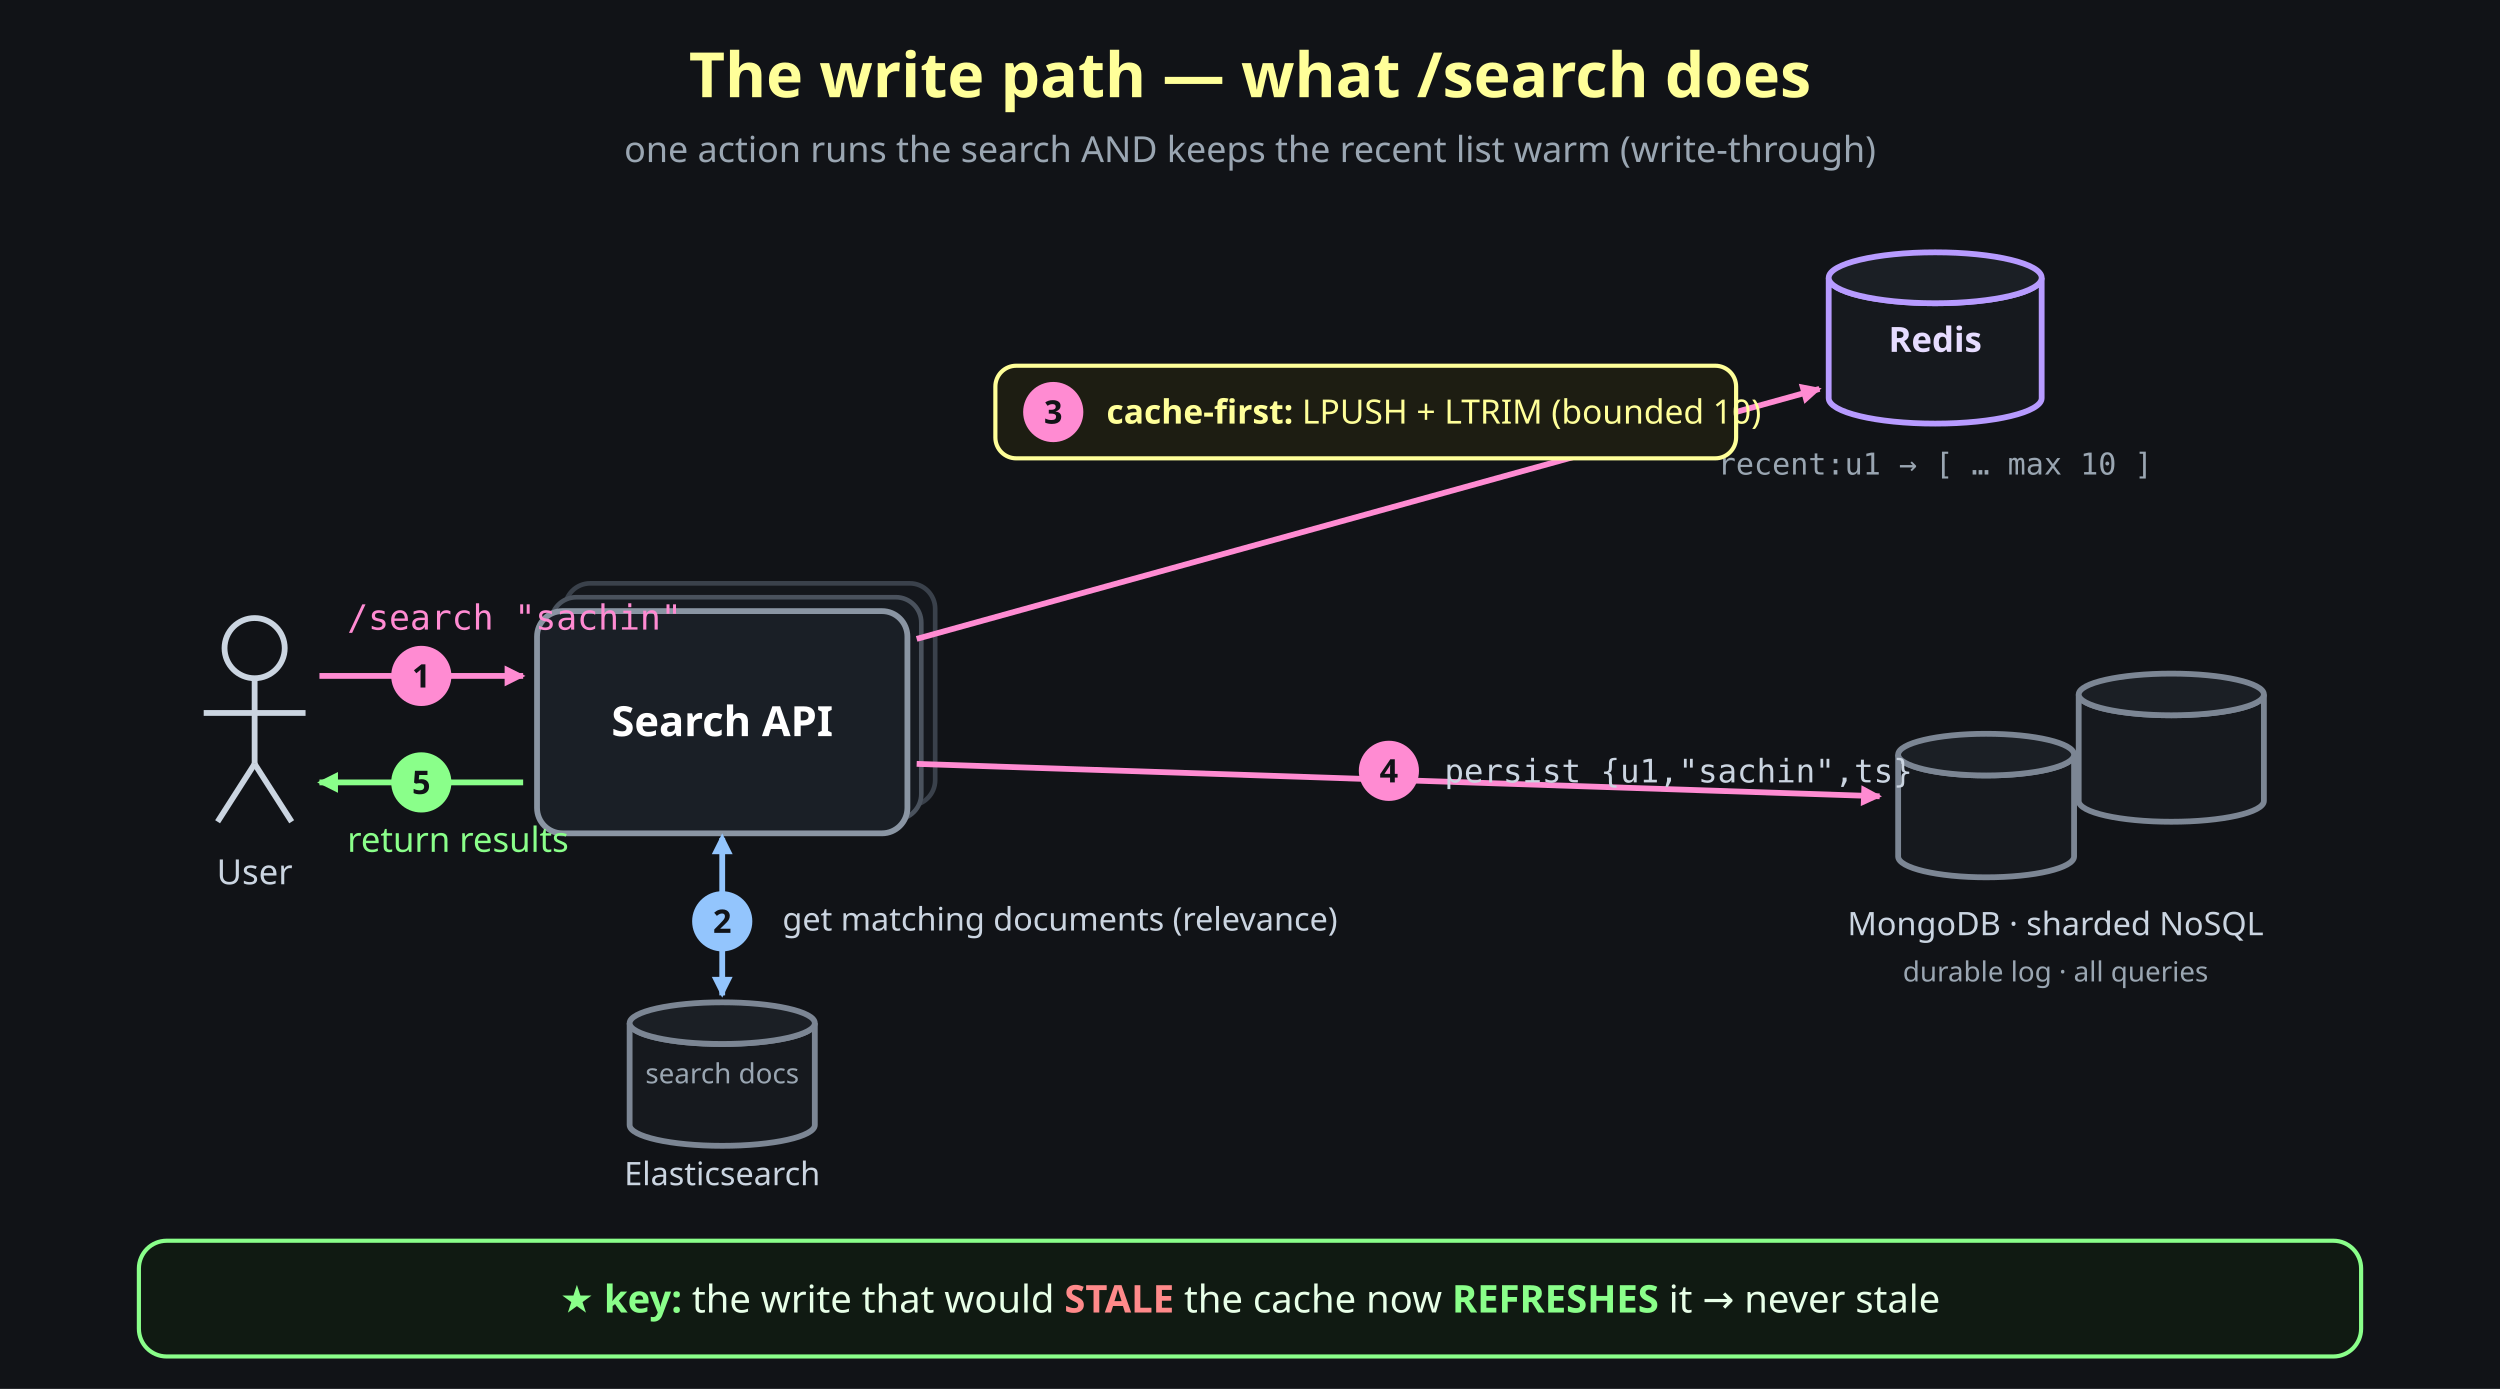
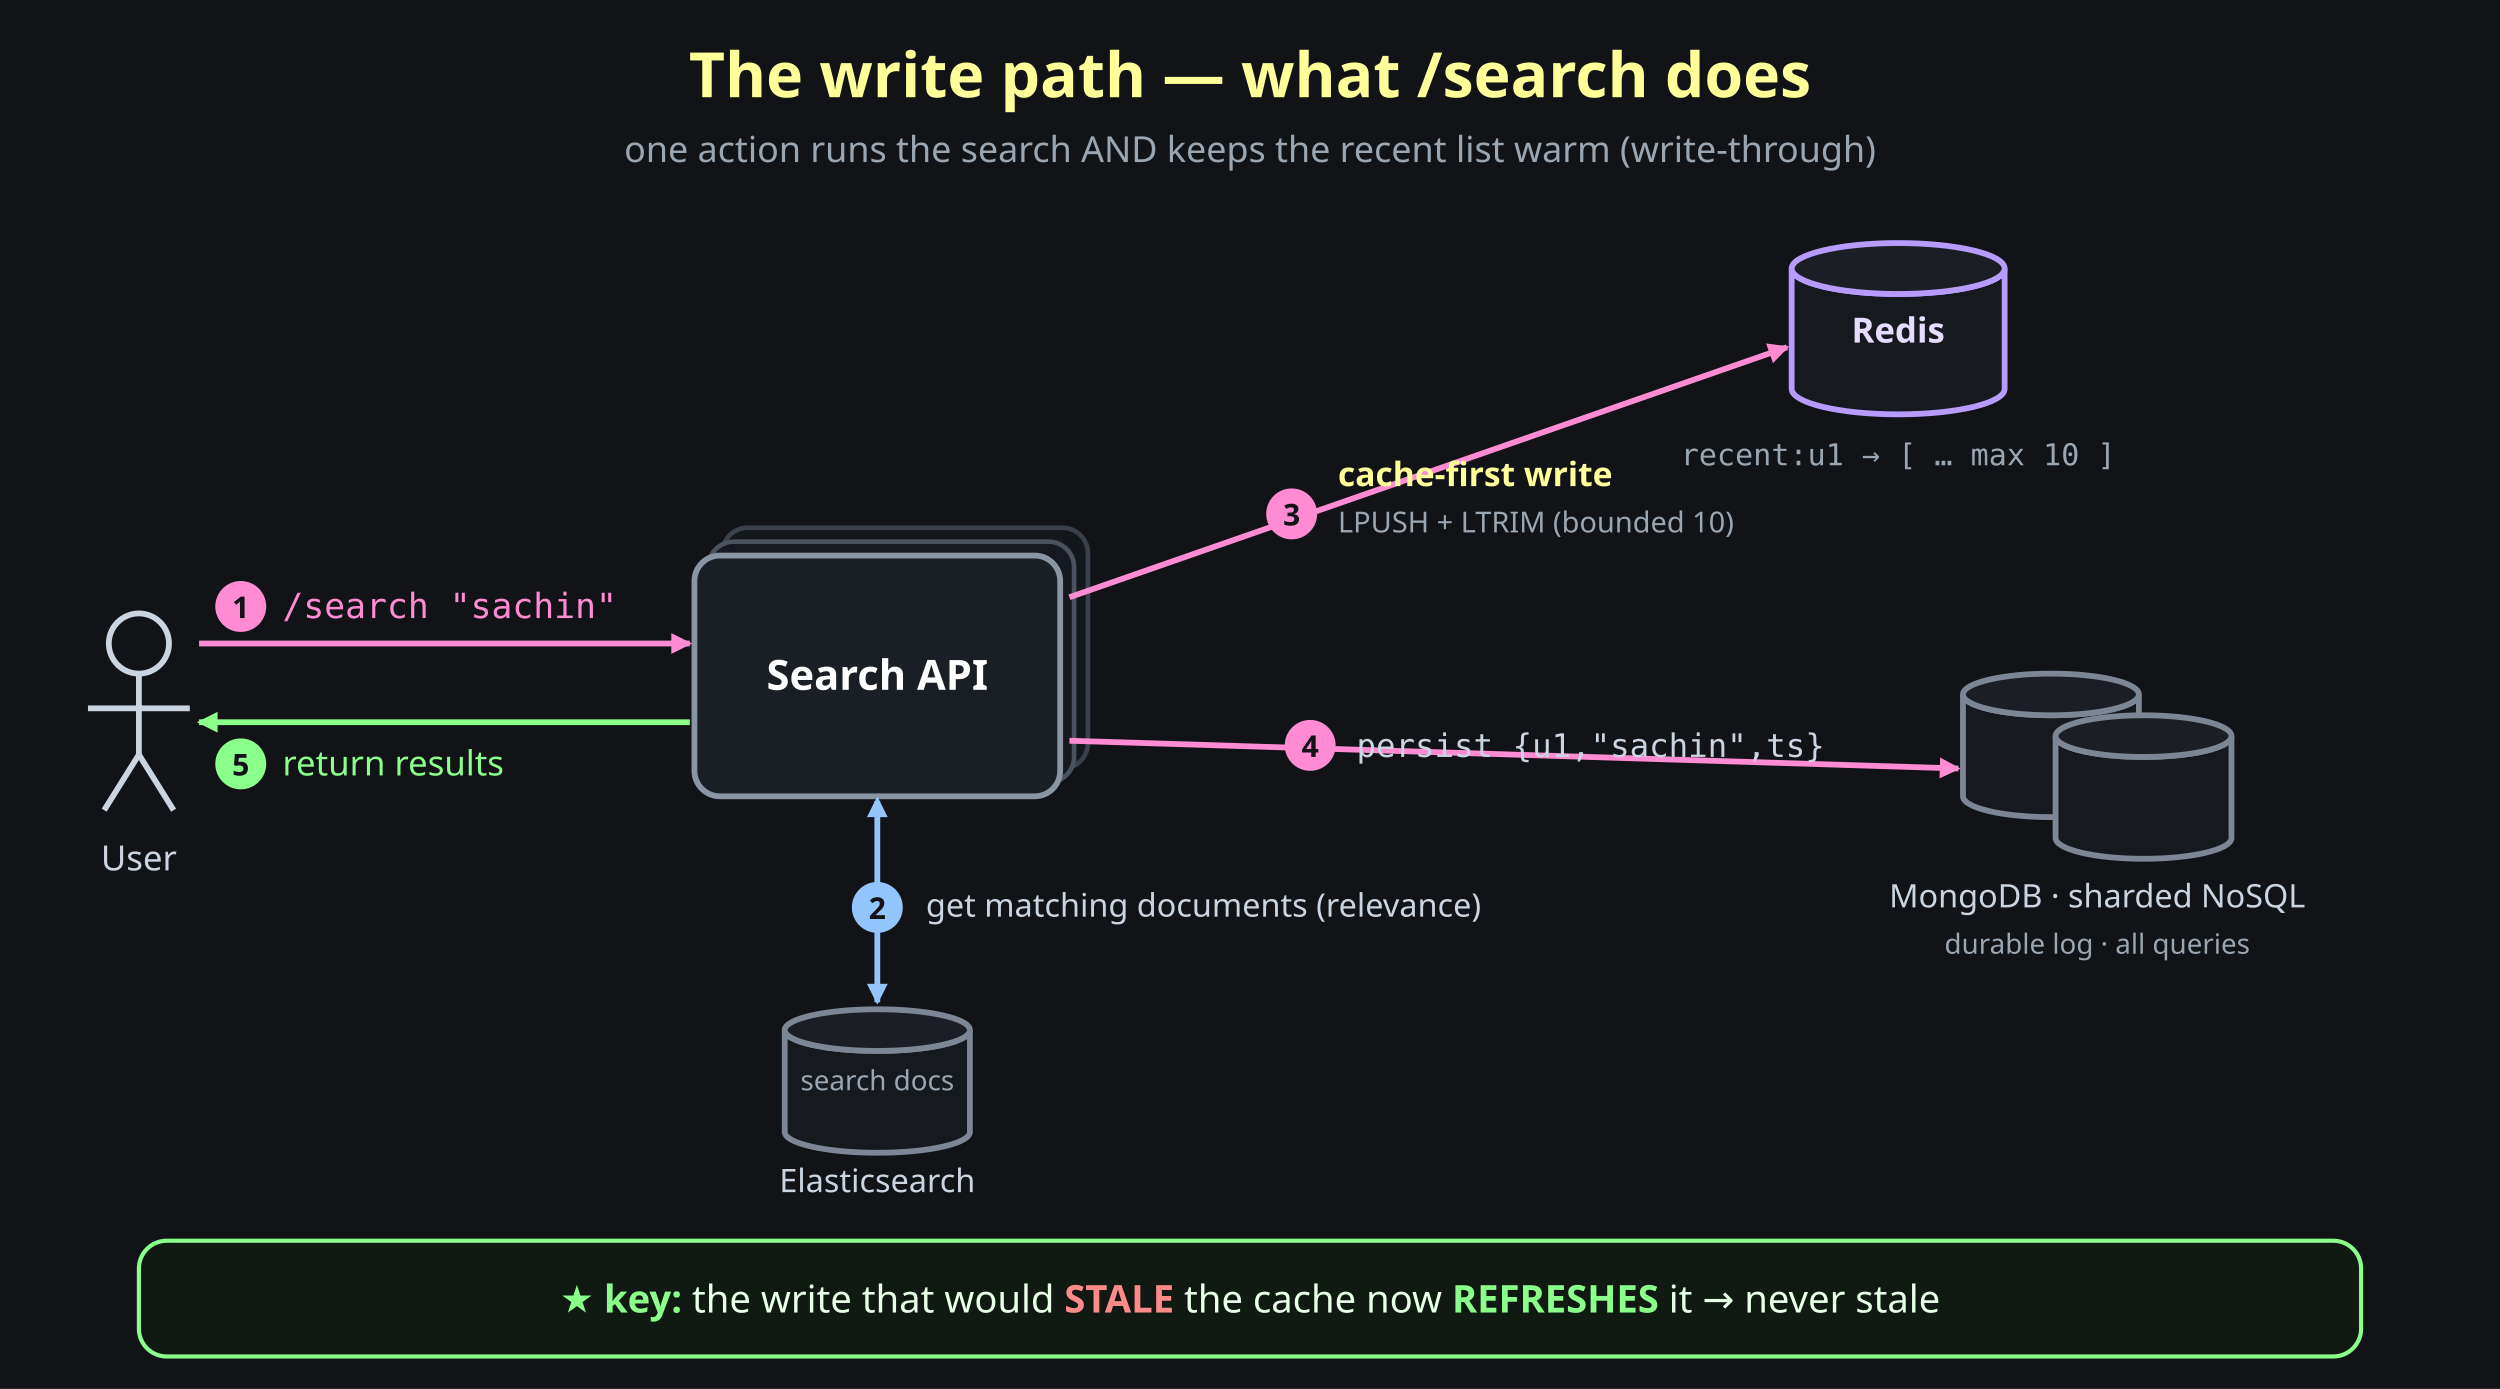
<svg xmlns="http://www.w3.org/2000/svg" width="1080" height="600" viewBox="0 0 1080 600" preserveAspectRatio="xMidYMid meet">
  <defs>
    <marker id="wp-p" markerWidth="11" markerHeight="11" refX="8" refY="4.5" orient="auto" markerUnits="userSpaceOnUse">
      <path d="M0,0 L9,4.5 L0,9 Z" fill="#ff8bd2" />
    </marker>
    <marker id="wp-g" markerWidth="11" markerHeight="11" refX="8" refY="4.5" orient="auto" markerUnits="userSpaceOnUse">
      <path d="M0,0 L9,4.5 L0,9 Z" fill="#8aff8a" />
    </marker>
    <marker id="wp-b" markerWidth="11" markerHeight="11" refX="8" refY="4.5" orient="auto" markerUnits="userSpaceOnUse">
      <path d="M0,0 L9,4.5 L0,9 Z" fill="#93c5fd" />
    </marker>
    <marker id="wp-bs" markerWidth="11" markerHeight="11" refX="2" refY="4.5" orient="auto" markerUnits="userSpaceOnUse">
      <path d="M9,0 L0,4.5 L9,9 Z" fill="#93c5fd" />
    </marker>
  </defs>
  <rect x="0" y="0" width="1080" height="600" fill="#111317" />
  <text x="540" y="42" text-anchor="middle" fill="#ffff99" font-family="sans-serif" font-size="27" font-weight="bold">The write path — what /search does</text>
  <text x="540" y="70" text-anchor="middle" fill="#9aa6b2" font-family="sans-serif" font-size="15.5">one action runs the search AND keeps the recent list warm (write-through)</text>
-   <circle cx="110" cy="280" r="13" fill="none" stroke="#cbd5e1" stroke-width="2.5" />
-   <line x1="110" y1="293" x2="110" y2="330" stroke="#cbd5e1" stroke-width="2.5" />
-   <line x1="88" y1="308" x2="132" y2="308" stroke="#cbd5e1" stroke-width="2.5" />
-   <line x1="110" y1="330" x2="94" y2="355" stroke="#cbd5e1" stroke-width="2.5" />
-   <line x1="110" y1="330" x2="126" y2="355" stroke="#cbd5e1" stroke-width="2.5" />
-   <text x="110" y="382" text-anchor="middle" fill="#cbd5e1" font-family="sans-serif" font-size="15">User</text>
-   <rect x="244" y="252" width="160" height="96" rx="11" fill="#14171c" stroke="#3a414b" stroke-width="2" />
-   <rect x="238" y="258" width="160" height="96" rx="11" fill="#161a20" stroke="#4a525d" stroke-width="2" />
-   <rect x="232" y="264" width="160" height="96" rx="11" fill="#1a1f26" stroke="#8a95a3" stroke-width="2.5" />
-   <text x="312" y="318" text-anchor="middle" fill="#ffffff" font-family="sans-serif" font-size="18" font-weight="bold">Search API</text>
-   <line x1="138" y1="292" x2="226" y2="292" stroke="#ff8bd2" stroke-width="2.5" marker-end="url(#wp-p)" />
-   <circle cx="182" cy="292" r="13" fill="#ff8bd2" />
-   <text x="182" y="297" text-anchor="middle" fill="#111317" font-family="sans-serif" font-size="14" font-weight="bold">1</text>
-   <text x="150" y="272" fill="#ff8bd2" font-family="monospace" font-size="15">/search "sachin"</text>
-   <line x1="226" y1="338" x2="138" y2="338" stroke="#8aff8a" stroke-width="2.5" marker-end="url(#wp-g)" />
-   <circle cx="182" cy="338" r="13" fill="#8aff8a" />
-   <text x="182" y="343" text-anchor="middle" fill="#111317" font-family="sans-serif" font-size="14" font-weight="bold">5</text>
-   <text x="150" y="368" fill="#8aff8a" font-family="sans-serif" font-size="15">return results</text>
-   <path d="M272 442 a40 9 0 0 0 80 0 v44 a40 9 0 0 1 -80 0 z" fill="#16191e" stroke="#7c8694" stroke-width="2.5" />
-   <ellipse cx="312" cy="442" rx="40" ry="9" fill="#1b1f25" stroke="#7c8694" stroke-width="2.5" />
-   <text x="312" y="512" text-anchor="middle" fill="#cbd5e1" font-family="sans-serif" font-size="14">Elasticsearch</text>
-   <text x="312" y="468" text-anchor="middle" fill="#9aa6b2" font-family="sans-serif" font-size="12">search docs</text>
-   <line x1="312" y1="362" x2="312" y2="430" stroke="#93c5fd" stroke-width="2.5" marker-end="url(#wp-b)" marker-start="url(#wp-bs)" />
-   <circle cx="312" cy="398" r="13" fill="#93c5fd" />
-   <text x="312" y="403" text-anchor="middle" fill="#111317" font-family="sans-serif" font-size="14" font-weight="bold">2</text>
-   <text x="338" y="402" fill="#cbd5e1" font-family="sans-serif" font-size="14">get matching documents (relevance)</text>
-   <path d="M790 120 a46 11 0 0 0 92 0 v52 a46 11 0 0 1 -92 0 z" fill="#16191e" stroke="#b79bff" stroke-width="2.5" />
-   <ellipse cx="836" cy="120" rx="46" ry="11" fill="#1b1f25" stroke="#b79bff" stroke-width="2.5" />
-   <text x="836" y="152" text-anchor="middle" fill="#e6dcff" font-family="sans-serif" font-size="15" font-weight="bold">Redis</text>
-   <text x="836" y="205" text-anchor="middle" fill="#9aa6b2" font-family="monospace" font-size="13">recent:u1 → [ … max 10 ]</text>
-   <line x1="396" y1="276" x2="786" y2="168" stroke="#ff8bd2" stroke-width="2.5" marker-end="url(#wp-p)" />
-   <rect x="430" y="158" width="320" height="40" rx="9" fill="#1d1d12" stroke="#ffff99" stroke-width="1.8" />
-   <circle cx="455" cy="178" r="13" fill="#ff8bd2" />
-   <text x="455" y="183" text-anchor="middle" fill="#111317" font-family="sans-serif" font-size="14" font-weight="bold">3</text>
-   <text x="478" y="183" fill="#ffff99" font-family="sans-serif" font-size="14.5">
-     <tspan font-weight="bold">cache-first:</tspan>  LPUSH + LTRIM (bounded 10)</text>
-   <path d="M898 300 a40 9 0 0 0 80 0 v46 a40 9 0 0 1 -80 0 z" fill="#16191e" stroke="#7c8694" stroke-width="2.5" />
-   <ellipse cx="938" cy="300" rx="40" ry="9" fill="#1b1f25" stroke="#7c8694" stroke-width="2.5" />
-   <path d="M820 326 a38 9 0 0 0 76 0 v44 a38 9 0 0 1 -76 0 z" fill="#16191e" stroke="#7c8694" stroke-width="2.5" />
-   <ellipse cx="858" cy="326" rx="38" ry="9" fill="#1b1f25" stroke="#7c8694" stroke-width="2.5" />
-   <text x="888" y="404" text-anchor="middle" fill="#cbd5e1" font-family="sans-serif" font-size="14">MongoDB · sharded NoSQL</text>
-   <text x="888" y="424" text-anchor="middle" fill="#9aa6b2" font-family="sans-serif" font-size="12">durable log · all queries</text>
-   <line x1="396" y1="330" x2="812" y2="344" stroke="#ff8bd2" stroke-width="2.5" marker-end="url(#wp-p)" />
-   <circle cx="600" cy="333" r="13" fill="#ff8bd2" />
-   <text x="600" y="338" text-anchor="middle" fill="#111317" font-family="sans-serif" font-size="14" font-weight="bold">4</text>
-   <text x="624" y="338" fill="#cbd5e1" font-family="monospace" font-size="14">persist {u1,"sachin",ts}</text>
+   <circle cx="60" cy="278" r="13" fill="none" stroke="#cbd5e1" stroke-width="2.5" />
+   <line x1="60" y1="291" x2="60" y2="326" stroke="#cbd5e1" stroke-width="2.5" />
+   <line x1="38" y1="306" x2="82" y2="306" stroke="#cbd5e1" stroke-width="2.5" />
+   <line x1="60" y1="326" x2="45" y2="350" stroke="#cbd5e1" stroke-width="2.5" />
+   <line x1="60" y1="326" x2="75" y2="350" stroke="#cbd5e1" stroke-width="2.5" />
+   <text x="60" y="376" text-anchor="middle" fill="#cbd5e1" font-family="sans-serif" font-size="15">User</text>
+   <rect x="312" y="228" width="158" height="104" rx="11" fill="#14171c" stroke="#3a414b" stroke-width="2" />
+   <rect x="306" y="234" width="158" height="104" rx="11" fill="#161a20" stroke="#4a525d" stroke-width="2" />
+   <rect x="300" y="240" width="158" height="104" rx="11" fill="#1a1f26" stroke="#8a95a3" stroke-width="2.5" />
+   <text x="379" y="298" text-anchor="middle" fill="#ffffff" font-family="sans-serif" font-size="18" font-weight="bold">Search API</text>
+   <line x1="86" y1="278" x2="298" y2="278" stroke="#ff8bd2" stroke-width="2.5" marker-end="url(#wp-p)" />
+   <circle cx="104" cy="262" r="11" fill="#ff8bd2" />
+   <text x="104" y="267" text-anchor="middle" fill="#111317" font-family="sans-serif" font-size="13" font-weight="bold">1</text>
+   <text x="122" y="267" fill="#ff8bd2" font-family="monospace" font-size="15">/search "sachin"</text>
+   <line x1="298" y1="312" x2="86" y2="312" stroke="#8aff8a" stroke-width="2.5" marker-end="url(#wp-g)" />
+   <circle cx="104" cy="330" r="11" fill="#8aff8a" />
+   <text x="104" y="335" text-anchor="middle" fill="#111317" font-family="sans-serif" font-size="13" font-weight="bold">5</text>
+   <text x="122" y="335" fill="#8aff8a" font-family="sans-serif" font-size="15">return results</text>
+   <path d="M339 445 a40 9 0 0 0 80 0 v44 a40 9 0 0 1 -80 0 z" fill="#16191e" stroke="#7c8694" stroke-width="2.5" />
+   <ellipse cx="379" cy="445" rx="40" ry="9" fill="#1b1f25" stroke="#7c8694" stroke-width="2.5" />
+   <text x="379" y="515" text-anchor="middle" fill="#cbd5e1" font-family="sans-serif" font-size="14">Elasticsearch</text>
+   <text x="379" y="471" text-anchor="middle" fill="#9aa6b2" font-family="sans-serif" font-size="12">search docs</text>
+   <line x1="379" y1="346" x2="379" y2="433" stroke="#93c5fd" stroke-width="2.5" marker-end="url(#wp-b)" marker-start="url(#wp-bs)" />
+   <circle cx="379" cy="392" r="11" fill="#93c5fd" />
+   <text x="379" y="397" text-anchor="middle" fill="#111317" font-family="sans-serif" font-size="13" font-weight="bold">2</text>
+   <text x="400" y="396" fill="#cbd5e1" font-family="sans-serif" font-size="14">get matching documents (relevance)</text>
+   <path d="M774 116 a46 11 0 0 0 92 0 v52 a46 11 0 0 1 -92 0 z" fill="#16191e" stroke="#b79bff" stroke-width="2.5" />
+   <ellipse cx="820" cy="116" rx="46" ry="11" fill="#1b1f25" stroke="#b79bff" stroke-width="2.5" />
+   <text x="820" y="148" text-anchor="middle" fill="#e6dcff" font-family="sans-serif" font-size="15" font-weight="bold">Redis</text>
+   <text x="820" y="201" text-anchor="middle" fill="#9aa6b2" font-family="monospace" font-size="13">recent:u1 → [ … max 10 ]</text>
+   <line x1="462" y1="258" x2="772" y2="150" stroke="#ff8bd2" stroke-width="2.5" marker-end="url(#wp-p)" />
+   <circle cx="558" cy="222" r="11" fill="#ff8bd2" />
+   <text x="558" y="227" text-anchor="middle" fill="#111317" font-family="sans-serif" font-size="13" font-weight="bold">3</text>
+   <text x="578" y="210" fill="#ffff99" font-family="sans-serif" font-size="14.5" font-weight="bold">cache-first write</text>
+   <text x="578" y="230" fill="#9aa6b2" font-family="sans-serif" font-size="12.5">LPUSH + LTRIM (bounded 10)</text>
+   <path d="M848 300 a38 9 0 0 0 76 0 v44 a38 9 0 0 1 -76 0 z" fill="#16191e" stroke="#7c8694" stroke-width="2.5" />
+   <ellipse cx="886" cy="300" rx="38" ry="9" fill="#1b1f25" stroke="#7c8694" stroke-width="2.5" />
+   <path d="M888 318 a38 9 0 0 0 76 0 v44 a38 9 0 0 1 -76 0 z" fill="#16191e" stroke="#7c8694" stroke-width="2.5" />
+   <ellipse cx="926" cy="318" rx="38" ry="9" fill="#1b1f25" stroke="#7c8694" stroke-width="2.5" />
+   <text x="906" y="392" text-anchor="middle" fill="#cbd5e1" font-family="sans-serif" font-size="14">MongoDB · sharded NoSQL</text>
+   <text x="906" y="412" text-anchor="middle" fill="#9aa6b2" font-family="sans-serif" font-size="12">durable log · all queries</text>
+   <line x1="462" y1="320" x2="846" y2="332" stroke="#ff8bd2" stroke-width="2.5" marker-end="url(#wp-p)" />
+   <circle cx="566" cy="322" r="11" fill="#ff8bd2" />
+   <text x="566" y="327" text-anchor="middle" fill="#111317" font-family="sans-serif" font-size="13" font-weight="bold">4</text>
+   <text x="586" y="327" fill="#cbd5e1" font-family="monospace" font-size="14">persist {u1,"sachin",ts}</text>
  <rect x="60" y="536" width="960" height="50" rx="12" fill="#101a12" stroke="#8aff8a" stroke-width="1.8" />
  <text x="540" y="567" text-anchor="middle" fill="#e8ffe8" font-family="sans-serif" font-size="16.5">
    <tspan fill="#8aff8a" font-weight="bold">★ key:</tspan>  the write that would <tspan fill="#ff8a8a" font-weight="bold">STALE</tspan> the cache now <tspan fill="#8aff8a" font-weight="bold">REFRESHES</tspan> it  →  never stale</text>
</svg>
